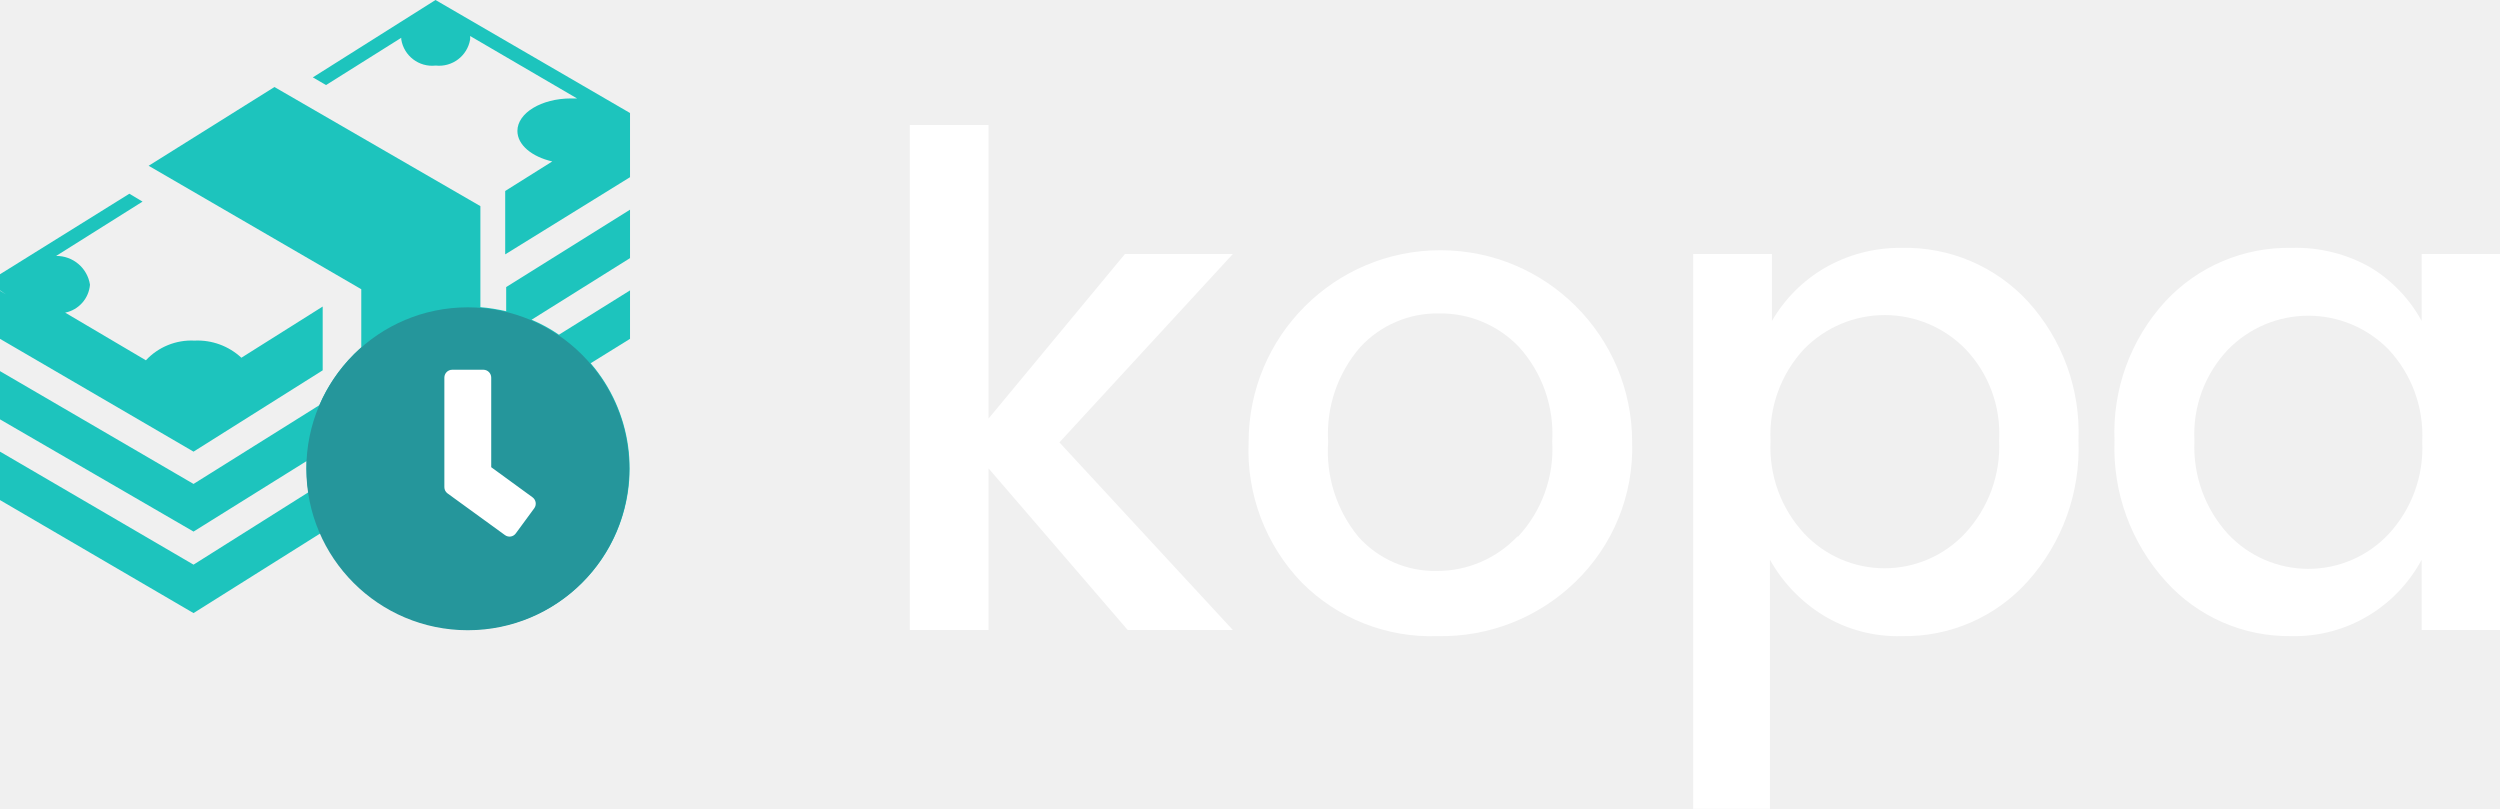
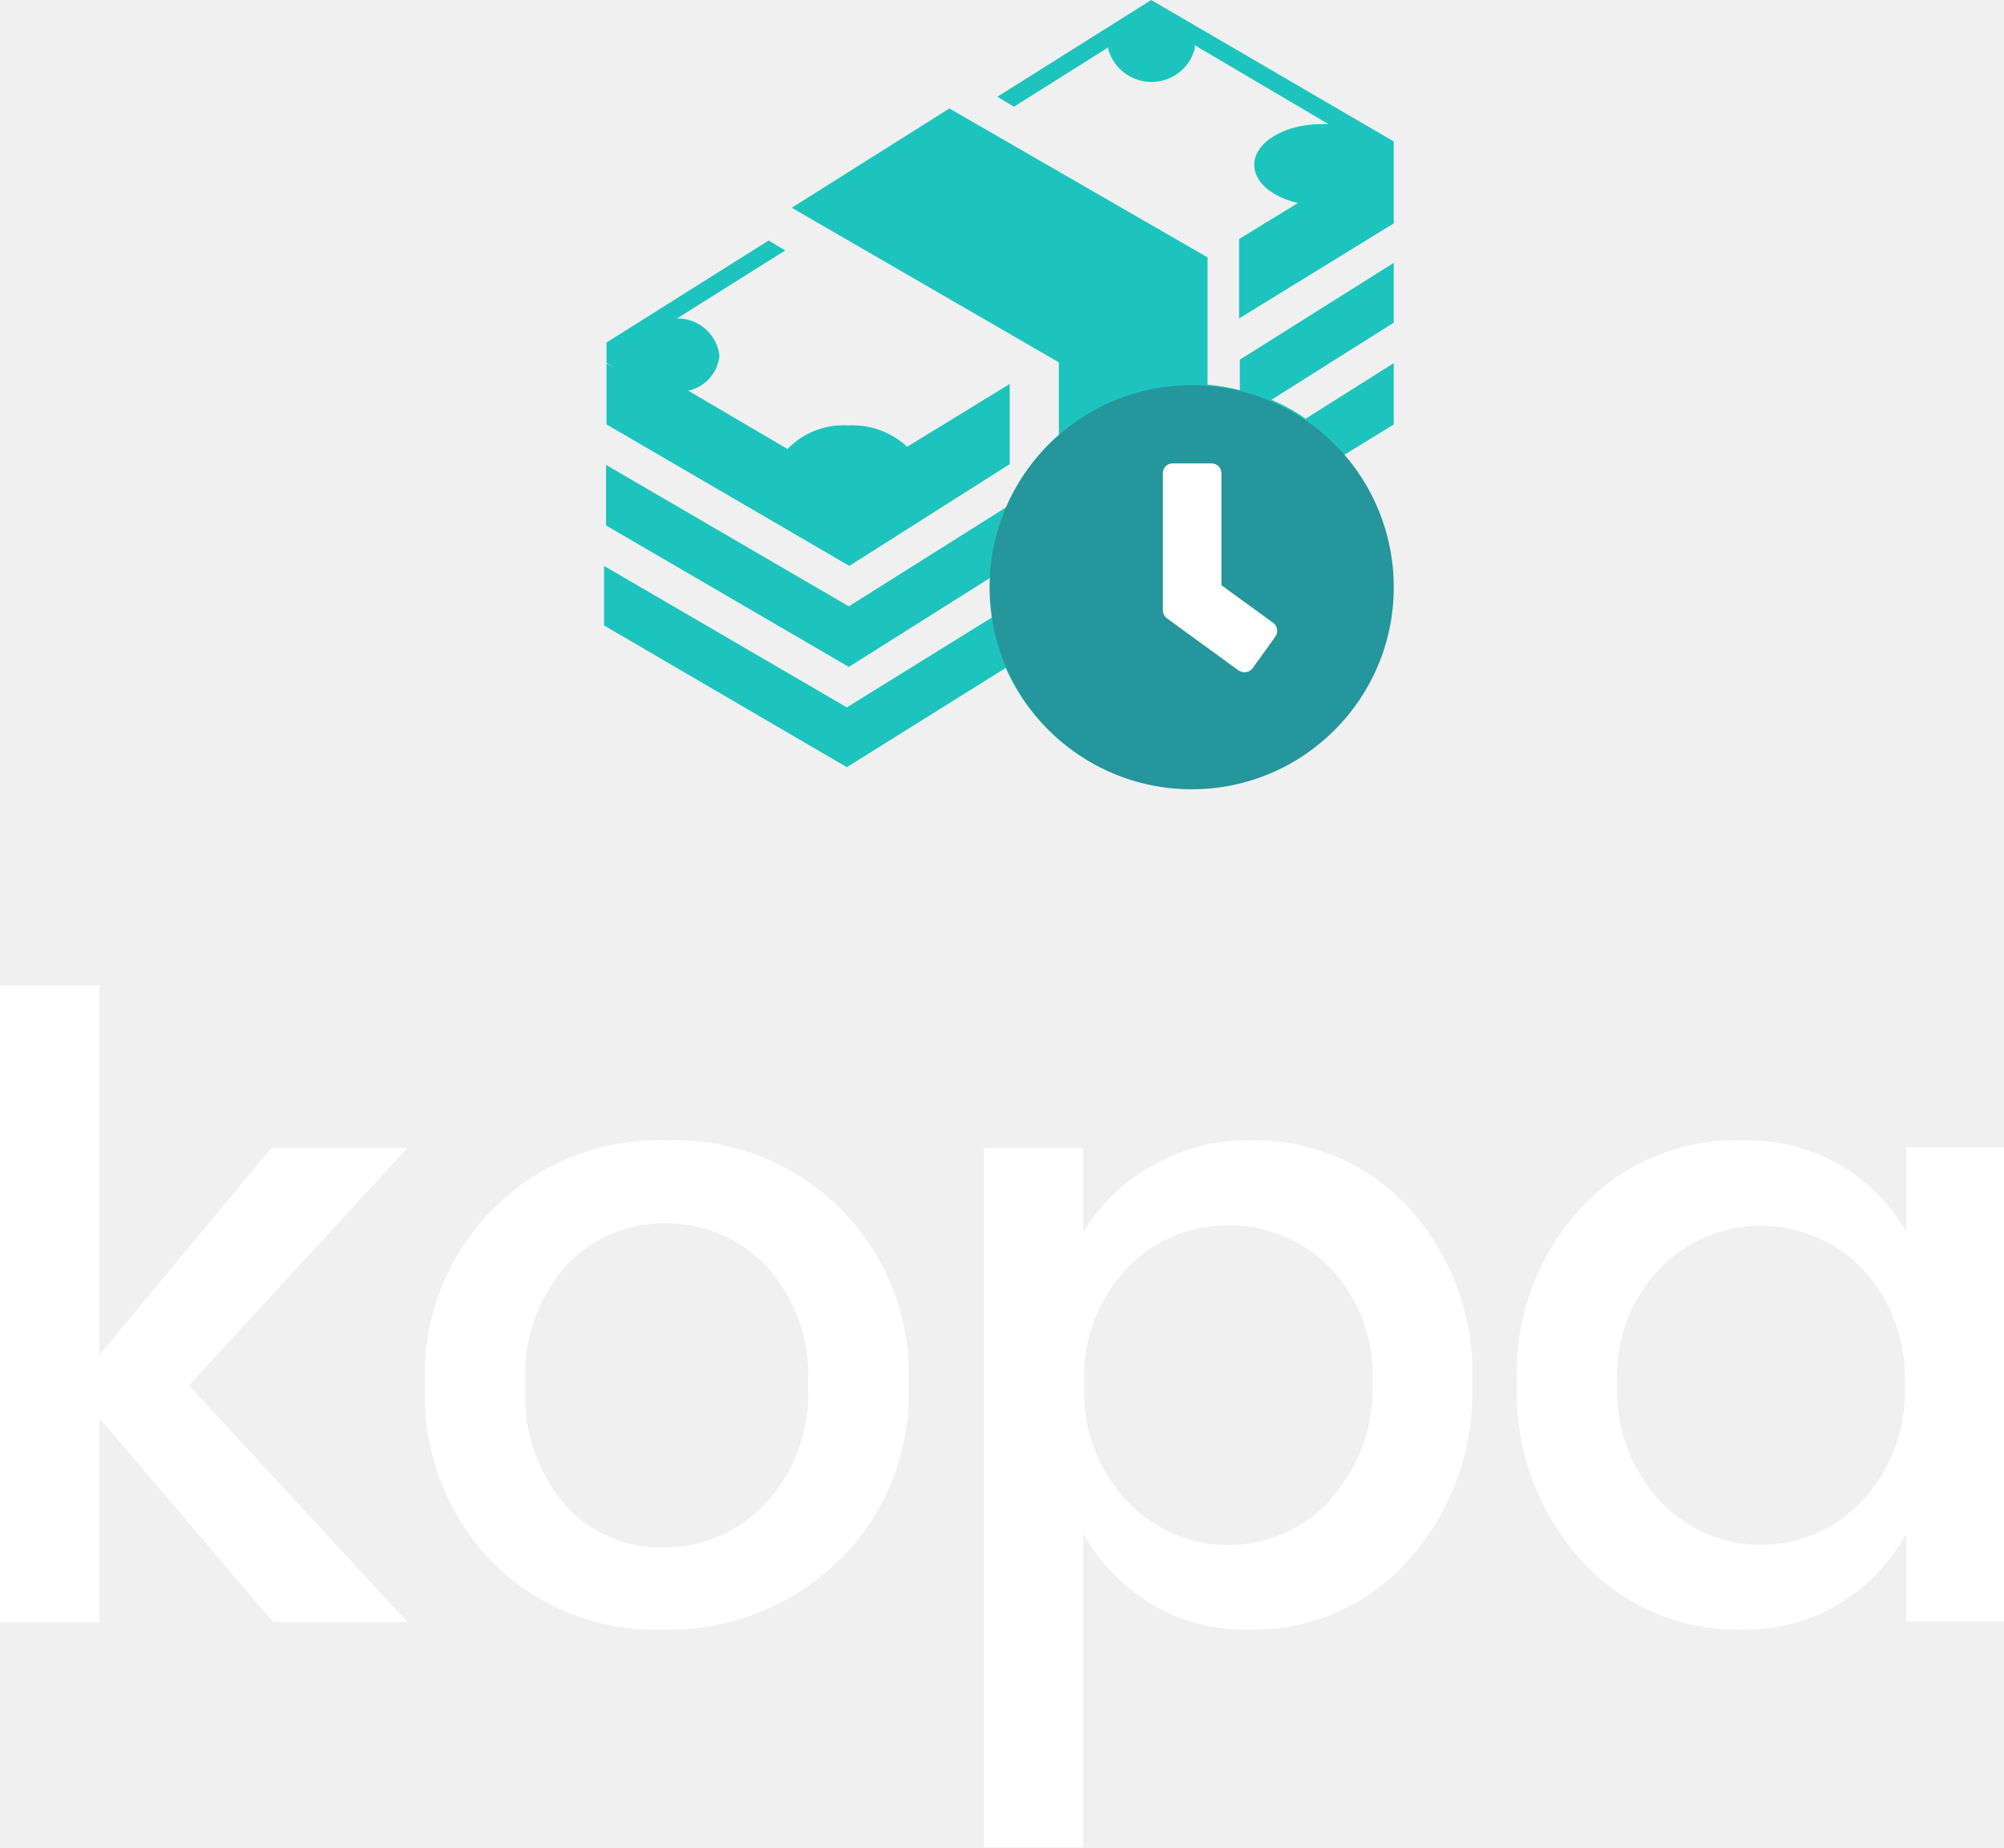
- <svg xmlns="http://www.w3.org/2000/svg" viewBox="0 0 126.98 41.08">
+ <svg xmlns="http://www.w3.org/2000/svg" viewBox="0 0 80.72 74.43">
  <defs>
-     <style>.cls-1{fill:#fff;}.cls-2{fill:#1dc4bd;}.cls-3{fill:#25969b;}</style>
+     <style>.cls-1{fill:#ffffff;}.cls-2{fill:#1dc4bd;}.cls-3{fill:#fff;}.cls-4{fill:#25969b;}</style>
  </defs>
  <g id="Layer_2" data-name="Layer 2">
    <g id="Layer_1-2" data-name="Layer 1">
-       <path class="cls-1" d="M50.21,32h-4V6.35h4V21.26l6.93-8.36h5.48l-8.81,9.57L62.62,32H57.28l-7.07-8.21Z" />
-       <path class="cls-1" d="M73,32.31a9.27,9.27,0,0,1-6.88-2.72,9.68,9.68,0,0,1-2.7-7.14,9.74,9.74,0,1,1,19.48,0A9.44,9.44,0,0,1,80,29.57,9.77,9.77,0,0,1,73,32.31Zm4.11-5.06a6.52,6.52,0,0,0,1.73-4.82,6.59,6.59,0,0,0-1.68-4.8,5.5,5.5,0,0,0-4.07-1.71,5.31,5.31,0,0,0-4,1.71,6.72,6.72,0,0,0-1.63,4.82A6.83,6.83,0,0,0,69,27.27,5.21,5.21,0,0,0,73,29,5.61,5.61,0,0,0,77.07,27.25Z" />
-       <path class="cls-1" d="M96.58,12.59A8.45,8.45,0,0,1,103,15.31a9.88,9.88,0,0,1,2.57,7.07A10.1,10.1,0,0,1,103,29.52a8.37,8.37,0,0,1-6.4,2.79,7.27,7.27,0,0,1-4-1.06,7.77,7.77,0,0,1-2.7-2.82V41.08H86V12.9h4v3.4a7.43,7.43,0,0,1,2.68-2.69A7.64,7.64,0,0,1,96.58,12.59ZM99.8,27.1a6.5,6.5,0,0,0,1.74-4.74,6.21,6.21,0,0,0-1.72-4.64,5.73,5.73,0,0,0-8.18,0,6.39,6.39,0,0,0-1.71,4.68,6.44,6.44,0,0,0,1.71,4.7,5.6,5.6,0,0,0,8.16,0Z" />
-       <path class="cls-1" d="M110,29.52a10.07,10.07,0,0,1-2.6-7.14,9.85,9.85,0,0,1,2.58-7.07,8.52,8.52,0,0,1,6.43-2.72,7.62,7.62,0,0,1,4,1A7.2,7.2,0,0,1,123,16.3V12.9h4V32h-4V28.43a7.38,7.38,0,0,1-2.67,2.82,7.27,7.27,0,0,1-3.95,1.06A8.41,8.41,0,0,1,110,29.52Zm11.32-2.39a6.44,6.44,0,0,0,1.71-4.7,6.39,6.39,0,0,0-1.71-4.68,5.7,5.7,0,0,0-8.15,0,6.24,6.24,0,0,0-1.71,4.64,6.57,6.57,0,0,0,1.71,4.74,5.59,5.59,0,0,0,8.15,0Z" />
-       <path class="cls-2" d="M27.24,22.26l-2.9,2.9a.68.68,0,0,1-.26.18.85.85,0,0,1-.31.06h0a.81.81,0,0,1-.31-.06A.82.82,0,0,1,23,24.9a.74.74,0,0,1-.07-.32V19.67a.82.82,0,0,1,1.64,0V22.6l1.5-1.49a.82.82,0,0,1,1.16,0A.81.81,0,0,1,27.24,22.26Z" />
-       <path class="cls-2" d="M16.39,18.81V15.57l0,0-4.13,2.6a3.27,3.27,0,0,0-2.38-.87,3.16,3.16,0,0,0-2.47,1L3.31,15.88a1.58,1.58,0,0,0,1.26-1.42A1.72,1.72,0,0,0,2.85,13l4.39-2.76-.67-.4L0,13.93v.82l.3.2L0,14.77v2.44l9.83,5.73Z" />
-       <path class="cls-2" d="M22.12,0V0L15.89,3.93l.67.39,3.82-2.4s0,.05,0,.08a1.59,1.59,0,0,0,1.75,1.33A1.6,1.6,0,0,0,23.88,2a1,1,0,0,0,0-.17L29.31,5,29,5c-1.5,0-2.72.74-2.72,1.65,0,.71.73,1.31,1.77,1.55l-2.39,1.5,0,0v3.22L32,9V5.74Z" />
-       <path class="cls-2" d="M25.71,14.58,32,10.65v2.46l-5,3.13a7.78,7.78,0,0,1,1.39.76L32,14.75v2.46l-2,1.24a8.19,8.19,0,1,1-13.71,8.63L9.83,31.14,0,25.4V22.94l9.83,5.74L15.67,25a8.41,8.41,0,0,1-.1-1.24c0-.11,0-.23,0-.34L9.83,27,0,21.3V18.85l9.83,5.73,6.39-4a8.42,8.42,0,0,1,2.13-2.94V14.69L7.55,8.42l6.39-4L24.4,10.47V15.6a9.18,9.18,0,0,1,1.31.21Z" />
-       <circle class="cls-1" cx="23.76" cy="23.76" r="6.56" />
-       <path class="cls-3" d="M23.76,15.61a8.2,8.2,0,1,0,8.2,8.2A8.2,8.2,0,0,0,23.76,15.61Zm1.89,11.57-2.92-2.12a.39.39,0,0,1-.16-.32V19.18a.4.4,0,0,1,.4-.4h1.59a.4.4,0,0,1,.39.4v4.55l2.1,1.53a.4.4,0,0,1,.09.55l-.94,1.28a.39.39,0,0,1-.55.09Z" />
+       <path class="cls-1" d="M4,65.35H0V39.7H4V54.6l6.93-8.35h5.48l-8.8,9.57,8.8,9.53H11L4,57.13Z" />
+       <path class="cls-1" d="M26.71,65.66a9.29,9.29,0,0,1-6.88-2.72,9.65,9.65,0,0,1-2.71-7.14,9.43,9.43,0,0,1,9.74-9.86,9.43,9.43,0,0,1,9.74,9.84,9.41,9.41,0,0,1-2.86,7.14A9.77,9.77,0,0,1,26.71,65.66Zm4.1-5.06a6.49,6.49,0,0,0,1.74-4.82A6.55,6.55,0,0,0,30.86,51a5.48,5.48,0,0,0-4.07-1.71,5.34,5.34,0,0,0-4,1.71,6.72,6.72,0,0,0-1.63,4.82,6.79,6.79,0,0,0,1.6,4.82,5.19,5.19,0,0,0,4,1.71A5.57,5.57,0,0,0,30.81,60.6Z" />
+       <path class="cls-1" d="M50.33,45.94a8.46,8.46,0,0,1,6.41,2.72,9.88,9.88,0,0,1,2.56,7.07,10.1,10.1,0,0,1-2.58,7.14,8.35,8.35,0,0,1-6.39,2.79,7.31,7.31,0,0,1-4-1.06,7.77,7.77,0,0,1-2.7-2.82V74.43h-4V46.25h4v3.4A7.46,7.46,0,0,1,46.36,47,7.59,7.59,0,0,1,50.33,45.94Zm3.22,14.5a6.51,6.51,0,0,0,1.73-4.73,6.24,6.24,0,0,0-1.71-4.64,5.64,5.64,0,0,0-4.09-1.7,5.56,5.56,0,0,0-4.09,1.73,6.35,6.35,0,0,0-1.72,4.68,6.4,6.4,0,0,0,1.72,4.7,5.59,5.59,0,0,0,8.16,0Z" />
+       <path class="cls-1" d="M63.7,62.87a10.07,10.07,0,0,1-2.6-7.14,9.81,9.81,0,0,1,2.59-7.07,8.51,8.51,0,0,1,6.43-2.72,7.58,7.58,0,0,1,4,1,7.22,7.22,0,0,1,2.66,2.69v-3.4h4v19.1h-4V61.78a7.54,7.54,0,0,1-2.67,2.82,7.27,7.27,0,0,1-3.95,1.06A8.43,8.43,0,0,1,63.7,62.87ZM75,60.48a6.44,6.44,0,0,0,1.72-4.7A6.39,6.39,0,0,0,75,51.1a5.69,5.69,0,0,0-8.14,0,6.21,6.21,0,0,0-1.72,4.64,6.5,6.5,0,0,0,1.72,4.73,5.56,5.56,0,0,0,8.14,0Z" />
+       <path class="cls-2" d="M51.45,22.13,48.58,25a1,1,0,0,1-.27.17.8.8,0,0,1-.3.06h0a.8.8,0,0,1-.3-.06.79.79,0,0,1-.44-.44.81.81,0,0,1-.06-.31V19.54a.81.81,0,0,1,1.62,0v2.92L50.3,21a.81.81,0,0,1,1.15,1.15Z" />
+       <path class="cls-2" d="M40.67,18.7V15.47h0L36.54,18a3.24,3.24,0,0,0-2.37-.86,3.13,3.13,0,0,0-2.45.95l-4-2.35a1.6,1.6,0,0,0,1.26-1.41,1.7,1.7,0,0,0-1.71-1.5l4.36-2.74-.67-.4-6.53,4.11v.82l.31.2-.31-.18V17.1l9.78,5.7Z" />
+       <path class="cls-2" d="M46.37,0V0l-6.2,3.9.67.4,3.8-2.39s0,.05,0,.08a1.81,1.81,0,0,0,3.48,0,.88.88,0,0,0,0-.17L53.51,5l-.28,0c-1.5,0-2.71.74-2.71,1.64,0,.71.73,1.3,1.76,1.54L49.91,9.63l0,0v3.2L56.14,9V5.7Z" />
+       <path class="cls-2" d="M49.94,14.49l6.2-3.9V13l-4.93,3.11a7.12,7.12,0,0,1,1.38.76l3.55-2.24V17.1l-2,1.23a8.14,8.14,0,1,1-13.63,8.58l-6.4,4-9.78-5.71V22.8l9.78,5.7L40,24.85a8.28,8.28,0,0,1-.1-1.23c0-.12,0-.23,0-.35l-5.71,3.6-9.78-5.7V18.73l9.78,5.7,6.35-4a8.26,8.26,0,0,1,2.11-2.91V14.6L31.89,8.37l6.35-4,10.4,6V15.5a8,8,0,0,1,1.3.22Z" />
+       <circle class="cls-3" cx="48" cy="23.62" r="6.51" />
+       <path class="cls-4" d="M48,15.52a8.14,8.14,0,1,0,8.14,8.14A8.13,8.13,0,0,0,48,15.52ZM49.87,27,47,24.91a.42.42,0,0,1-.16-.32V19.06a.39.39,0,0,1,.39-.39h1.58a.4.4,0,0,1,.39.39v4.52l2.09,1.52a.4.4,0,0,1,.08.55l-.92,1.28a.41.41,0,0,1-.56.08Z" />
    </g>
  </g>
</svg>
